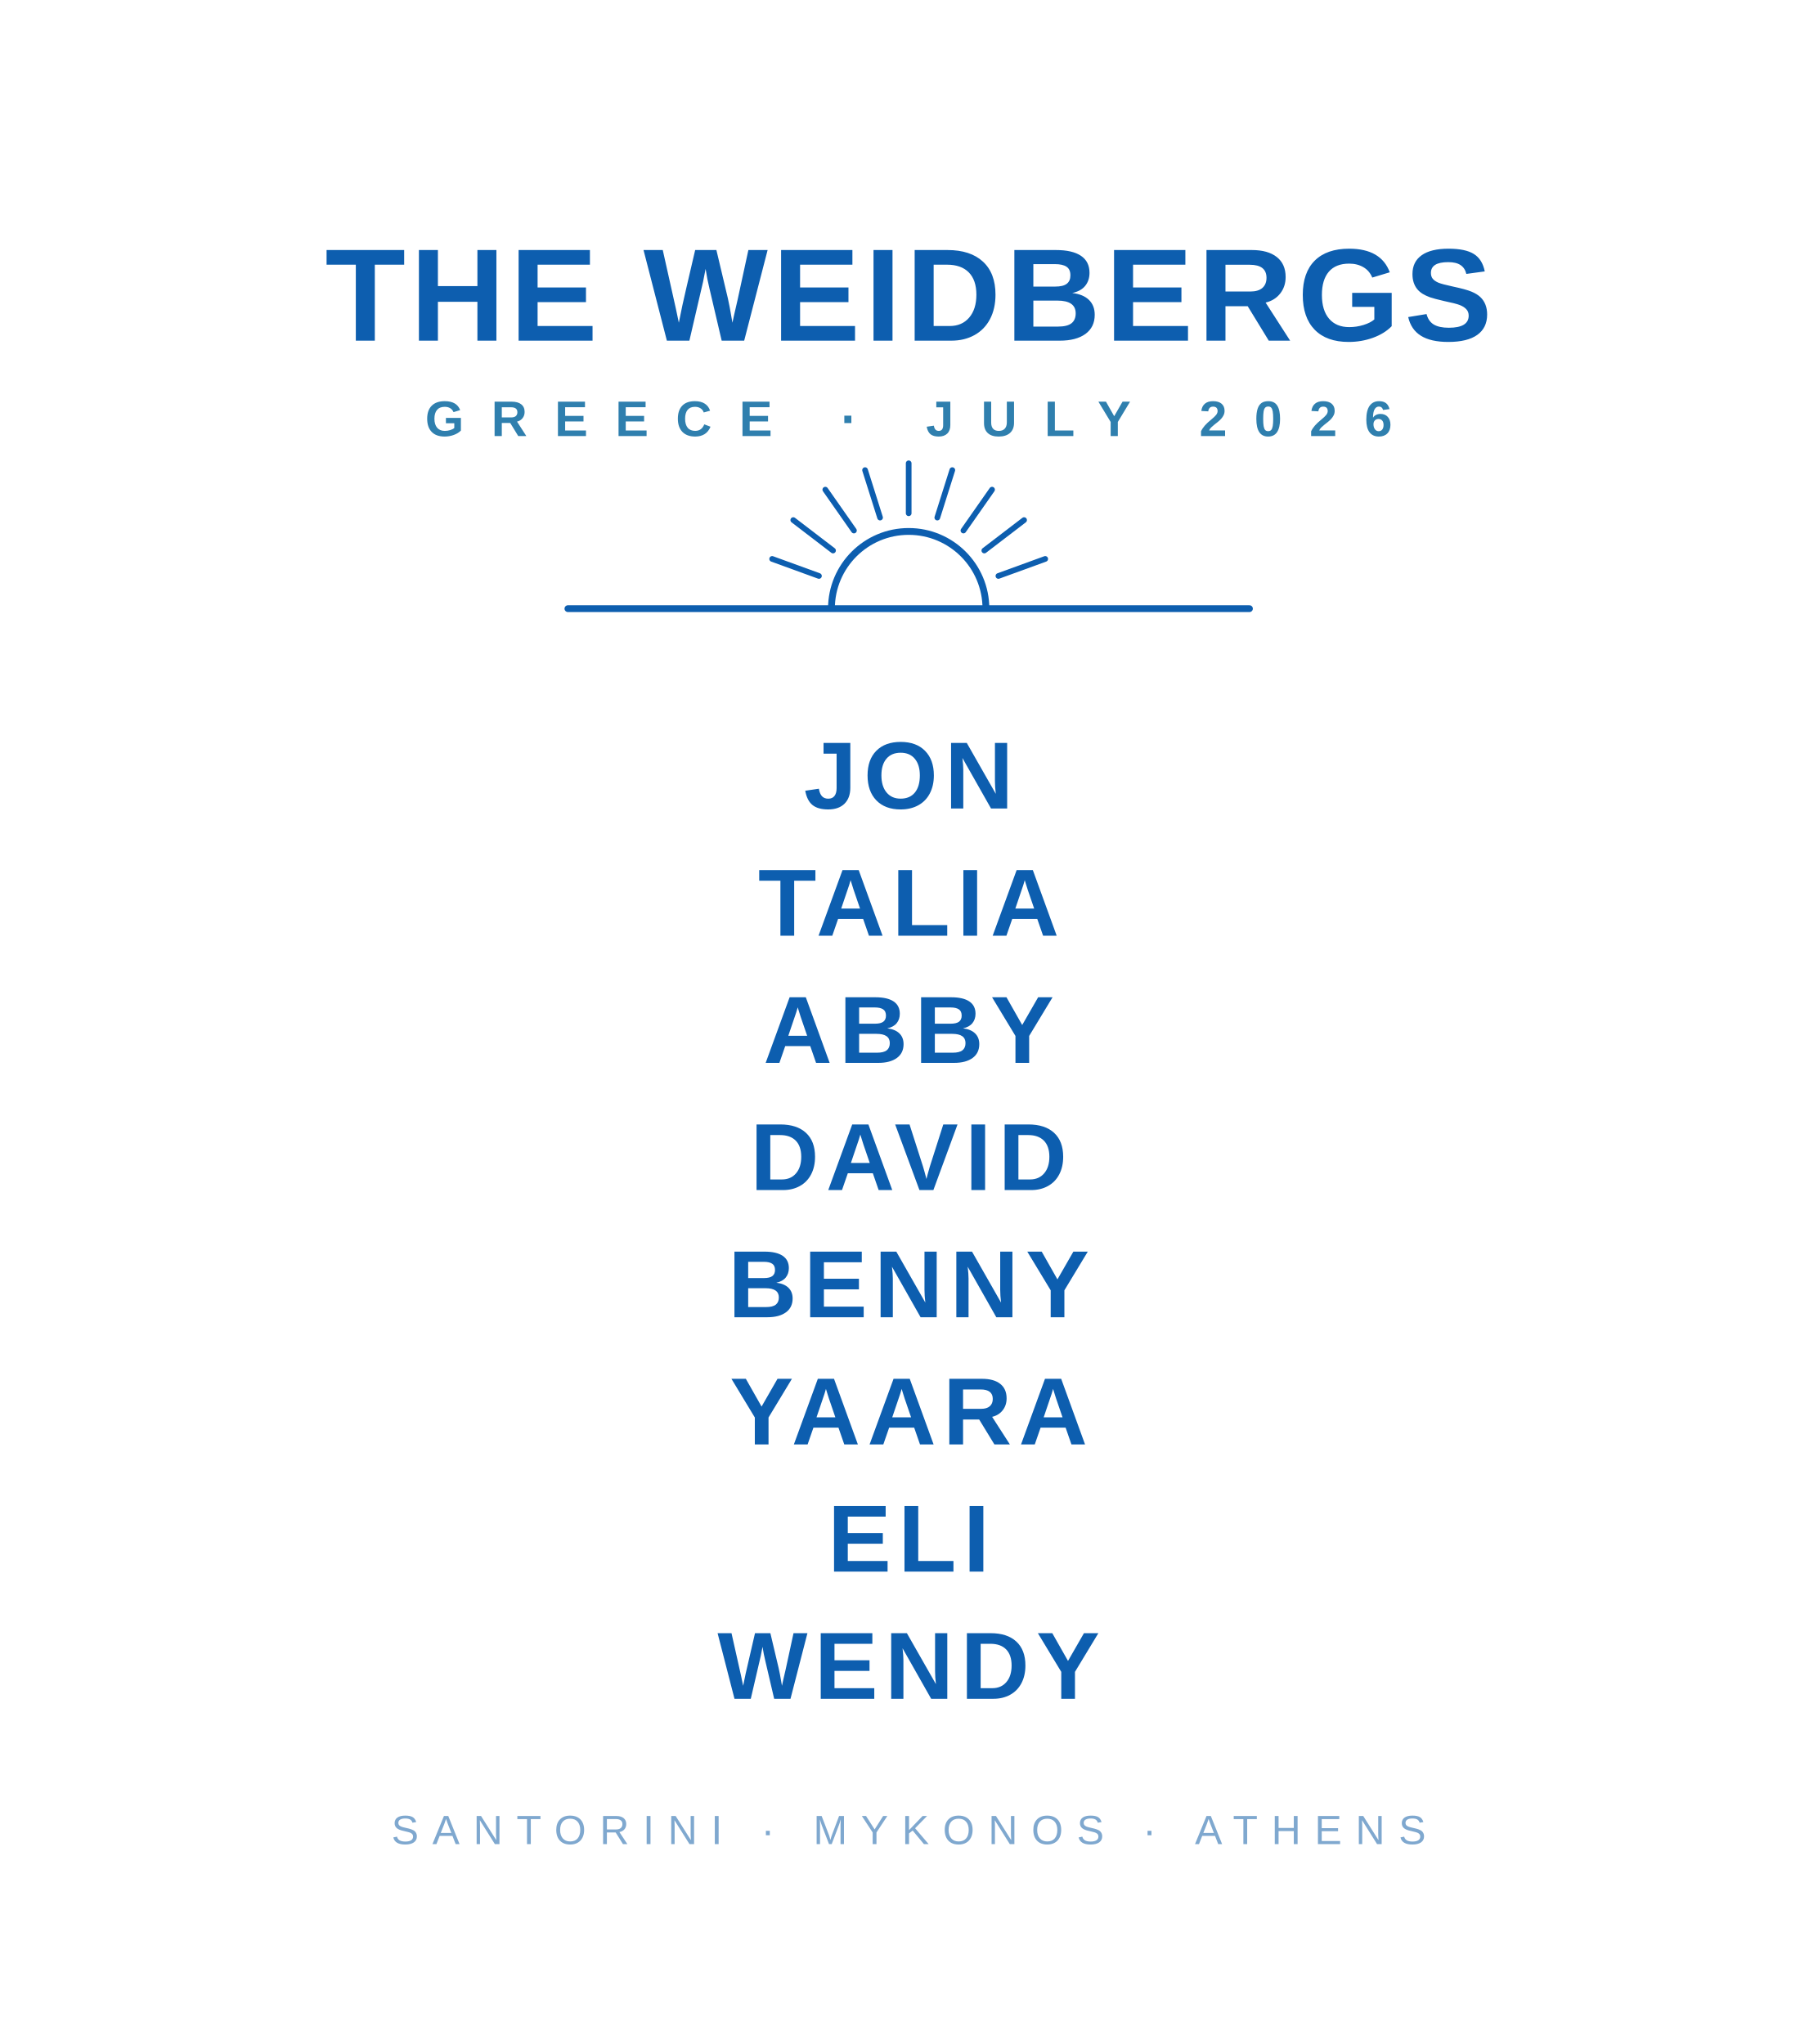
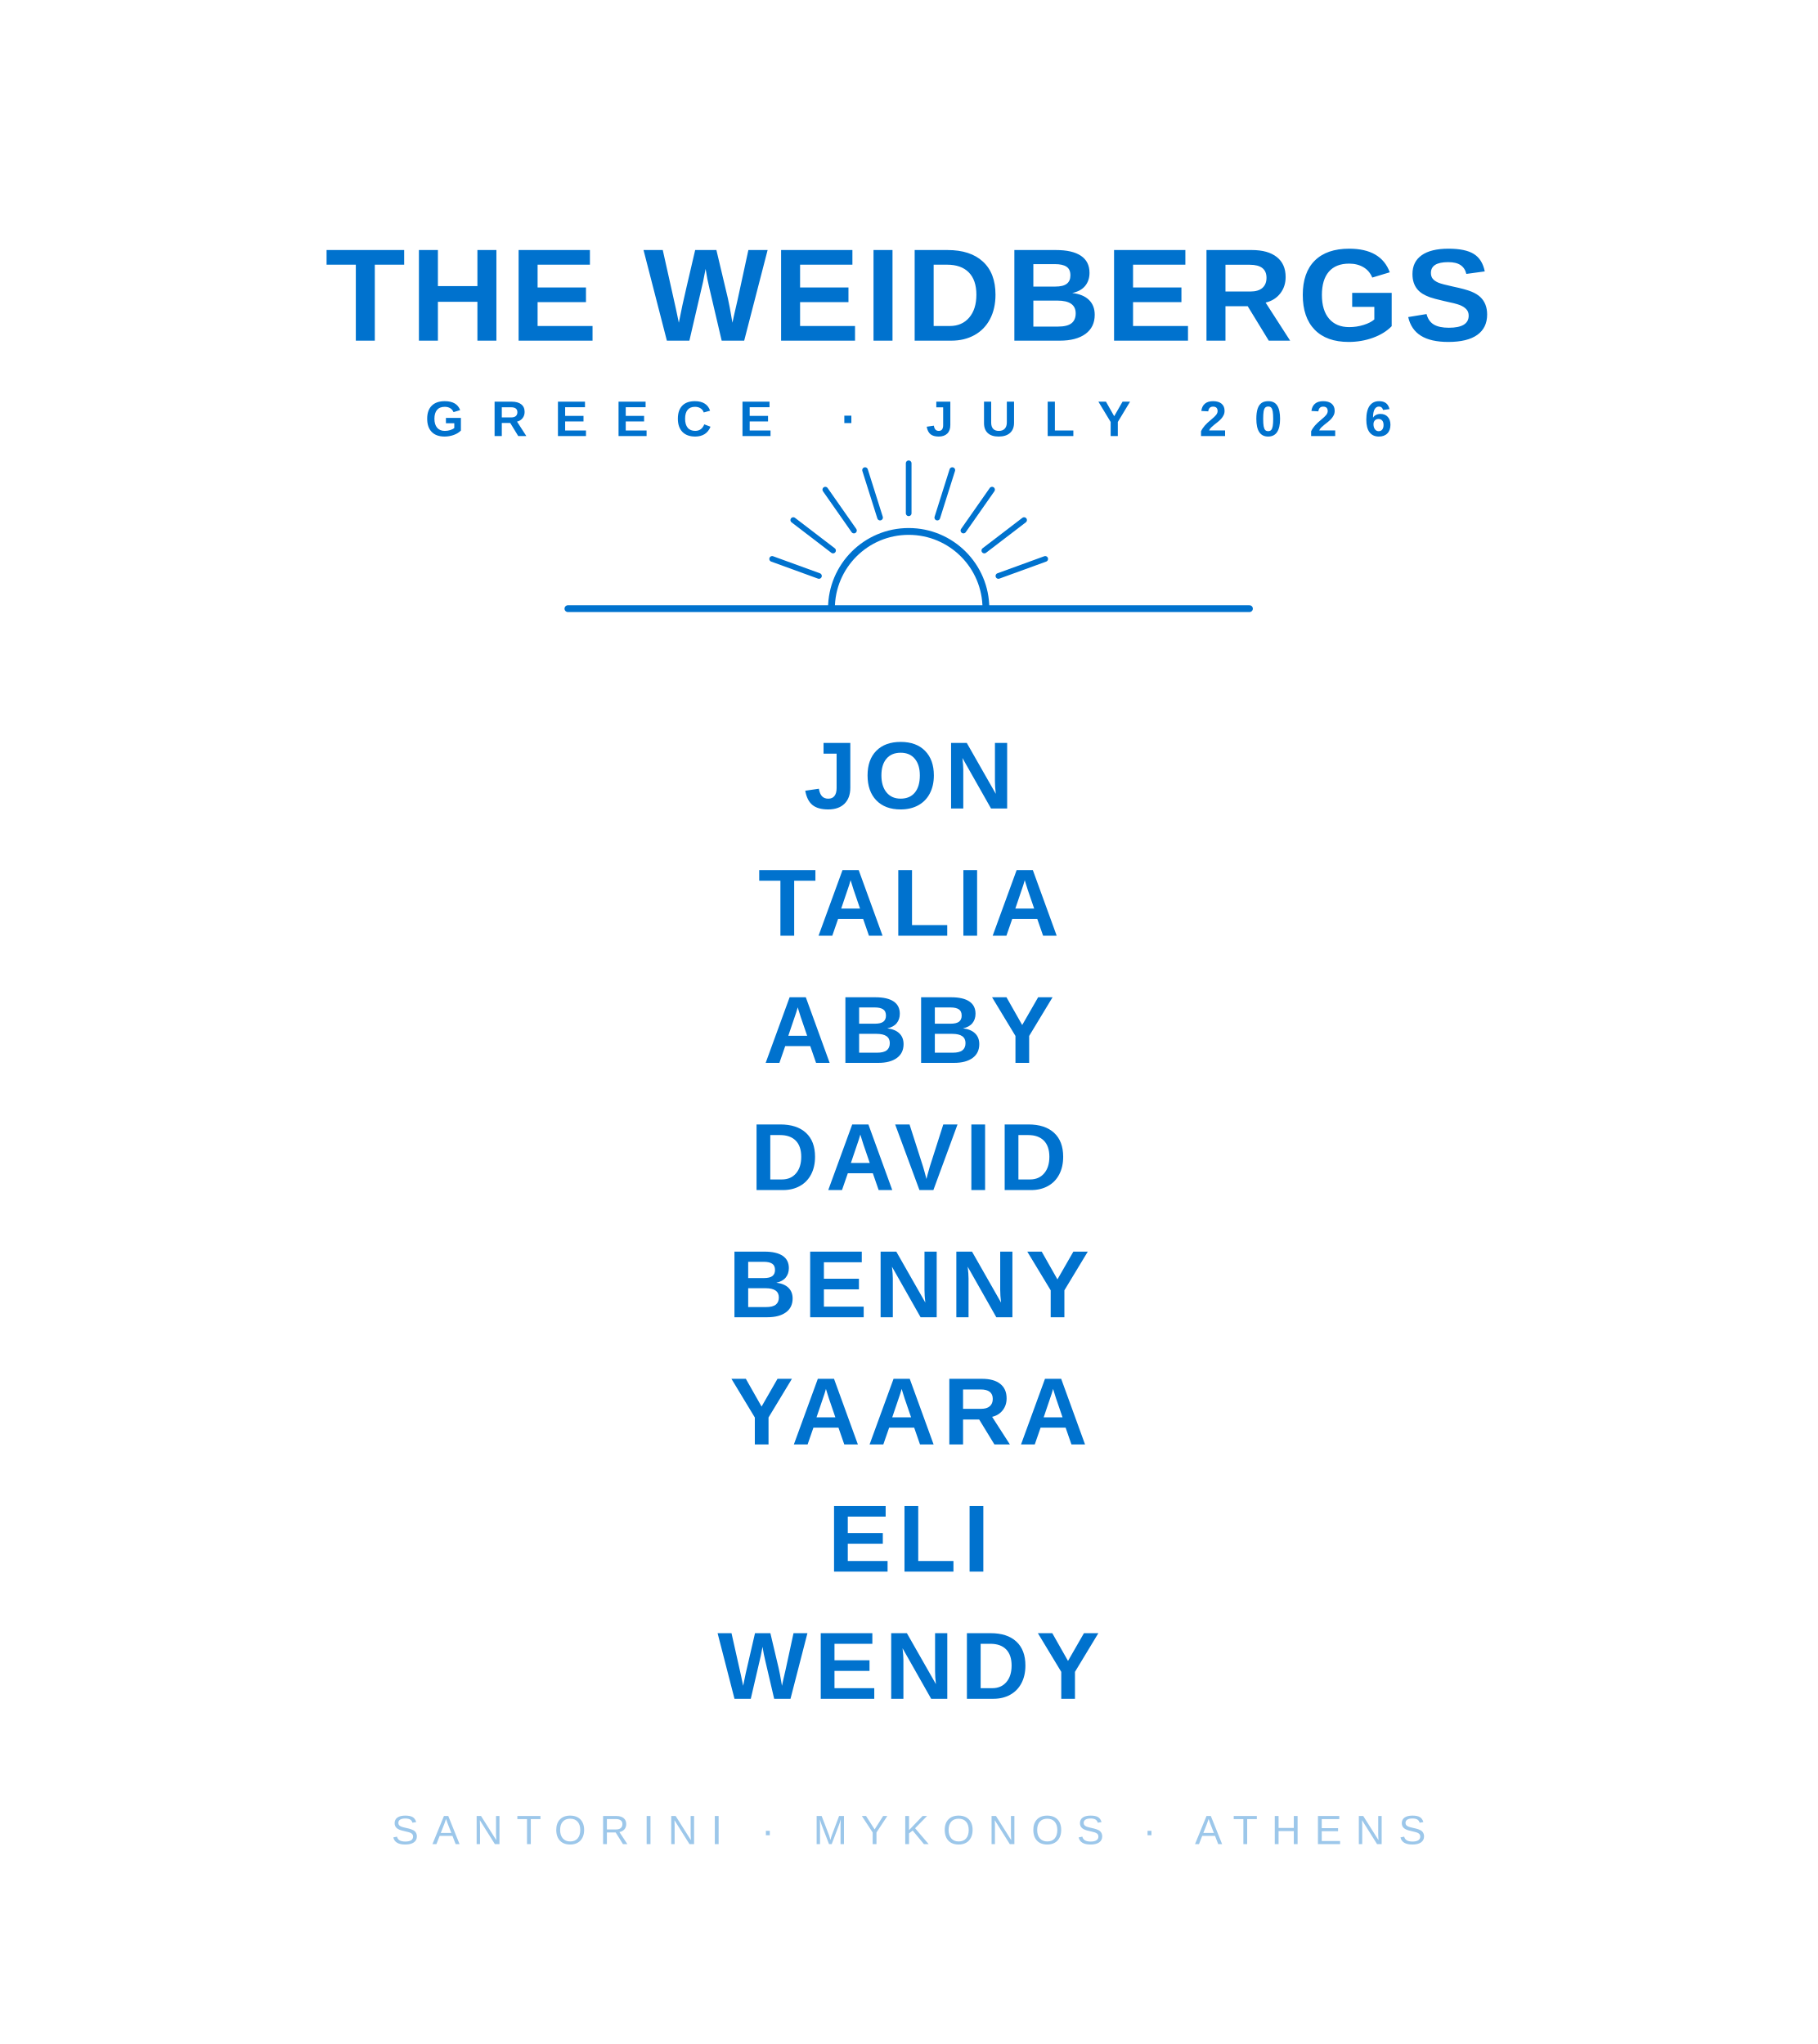
<svg xmlns="http://www.w3.org/2000/svg" width="800" height="900" viewBox="0 0 800 900">
-   <text x="400.0" y="150" text-anchor="middle" font-family="Arial,'Liberation Sans','DejaVu Sans',sans-serif" font-size="58" font-weight="800" letter-spacing="2" fill="#0d5eaf">THE WEIDBERGS</text>
-   <text x="400.0" y="192" text-anchor="middle" font-family="Arial,'Liberation Sans','DejaVu Sans',sans-serif" font-size="22" font-weight="600" letter-spacing="12" fill="#2f7fae">GREECE · JULY 2026</text>
-   <line x1="360.5" y1="253.6" x2="339.9" y2="246.1" stroke="#0d5eaf" stroke-width="2.5" stroke-linecap="round" />
-   <line x1="366.7" y1="242.4" x2="349.2" y2="229.0" stroke="#0d5eaf" stroke-width="2.5" stroke-linecap="round" />
-   <line x1="375.9" y1="233.6" x2="363.3" y2="215.6" stroke="#0d5eaf" stroke-width="2.5" stroke-linecap="round" />
-   <line x1="387.4" y1="227.9" x2="380.8" y2="207.0" stroke="#0d5eaf" stroke-width="2.5" stroke-linecap="round" />
-   <line x1="400.0" y1="226.0" x2="400.0" y2="204.0" stroke="#0d5eaf" stroke-width="2.5" stroke-linecap="round" />
-   <line x1="412.6" y1="227.9" x2="419.2" y2="207.0" stroke="#0d5eaf" stroke-width="2.5" stroke-linecap="round" />
-   <line x1="424.1" y1="233.6" x2="436.7" y2="215.6" stroke="#0d5eaf" stroke-width="2.5" stroke-linecap="round" />
-   <line x1="433.3" y1="242.4" x2="450.8" y2="229.0" stroke="#0d5eaf" stroke-width="2.5" stroke-linecap="round" />
-   <line x1="439.5" y1="253.6" x2="460.1" y2="246.1" stroke="#0d5eaf" stroke-width="2.5" stroke-linecap="round" />
-   <path d="M 366.0 268 a 34 34 0 0 1 68 0" fill="none" stroke="#0d5eaf" stroke-width="3" />
-   <line x1="250.0" y1="268" x2="550.0" y2="268" stroke="#0d5eaf" stroke-width="3" stroke-linecap="round" />
-   <text x="400.0" y="356" text-anchor="middle" font-family="Arial,'Liberation Sans','DejaVu Sans',sans-serif" font-size="42" font-weight="600" letter-spacing="3" fill="#0d5eaf">JON</text>
-   <text x="400.0" y="412" text-anchor="middle" font-family="Arial,'Liberation Sans','DejaVu Sans',sans-serif" font-size="42" font-weight="600" letter-spacing="3" fill="#0d5eaf">TALIA</text>
-   <text x="400.0" y="468" text-anchor="middle" font-family="Arial,'Liberation Sans','DejaVu Sans',sans-serif" font-size="42" font-weight="600" letter-spacing="3" fill="#0d5eaf">ABBY</text>
-   <text x="400.0" y="524" text-anchor="middle" font-family="Arial,'Liberation Sans','DejaVu Sans',sans-serif" font-size="42" font-weight="600" letter-spacing="3" fill="#0d5eaf">DAVID</text>
-   <text x="400.0" y="580" text-anchor="middle" font-family="Arial,'Liberation Sans','DejaVu Sans',sans-serif" font-size="42" font-weight="600" letter-spacing="3" fill="#0d5eaf">BENNY</text>
-   <text x="400.0" y="636" text-anchor="middle" font-family="Arial,'Liberation Sans','DejaVu Sans',sans-serif" font-size="42" font-weight="600" letter-spacing="3" fill="#0d5eaf">YAARA</text>
-   <text x="400.0" y="692" text-anchor="middle" font-family="Arial,'Liberation Sans','DejaVu Sans',sans-serif" font-size="42" font-weight="600" letter-spacing="3" fill="#0d5eaf">ELI</text>
-   <text x="400.0" y="748" text-anchor="middle" font-family="Arial,'Liberation Sans','DejaVu Sans',sans-serif" font-size="42" font-weight="600" letter-spacing="3" fill="#0d5eaf">WENDY</text>
-   <text x="400.0" y="812" text-anchor="middle" font-family="Arial,'Liberation Sans','DejaVu Sans',sans-serif" font-size="18" font-weight="500" letter-spacing="6" fill="#7fa8cf">SANTORINI · MYKONOS · ATHENS</text>
+   <text x="400.0" y="150" text-anchor="middle" font-family="Arial,'Liberation Sans','DejaVu Sans',sans-serif" font-size="58" font-weight="800" letter-spacing="2" fill="#0072ce">THE WEIDBERGS</text>
+   <text x="400.0" y="192" text-anchor="middle" font-family="Arial,'Liberation Sans','DejaVu Sans',sans-serif" font-size="22" font-weight="600" letter-spacing="12" fill="#0072ce">GREECE · JULY 2026</text>
+   <line x1="360.5" y1="253.6" x2="339.9" y2="246.1" stroke="#0072ce" stroke-width="2.5" stroke-linecap="round" />
+   <line x1="366.7" y1="242.4" x2="349.2" y2="229.0" stroke="#0072ce" stroke-width="2.5" stroke-linecap="round" />
+   <line x1="375.9" y1="233.6" x2="363.3" y2="215.6" stroke="#0072ce" stroke-width="2.5" stroke-linecap="round" />
+   <line x1="387.4" y1="227.9" x2="380.8" y2="207.0" stroke="#0072ce" stroke-width="2.5" stroke-linecap="round" />
+   <line x1="400.0" y1="226.0" x2="400.0" y2="204.0" stroke="#0072ce" stroke-width="2.5" stroke-linecap="round" />
+   <line x1="412.6" y1="227.9" x2="419.2" y2="207.0" stroke="#0072ce" stroke-width="2.5" stroke-linecap="round" />
+   <line x1="424.1" y1="233.6" x2="436.7" y2="215.6" stroke="#0072ce" stroke-width="2.5" stroke-linecap="round" />
+   <line x1="433.3" y1="242.4" x2="450.8" y2="229.0" stroke="#0072ce" stroke-width="2.5" stroke-linecap="round" />
+   <line x1="439.5" y1="253.6" x2="460.1" y2="246.1" stroke="#0072ce" stroke-width="2.5" stroke-linecap="round" />
+   <path d="M 366.0 268 a 34 34 0 0 1 68 0" fill="none" stroke="#0072ce" stroke-width="3" />
+   <line x1="250.0" y1="268" x2="550.0" y2="268" stroke="#0072ce" stroke-width="3" stroke-linecap="round" />
+   <text x="400.0" y="356" text-anchor="middle" font-family="Arial,'Liberation Sans','DejaVu Sans',sans-serif" font-size="42" font-weight="600" letter-spacing="3" fill="#0072ce">JON</text>
+   <text x="400.0" y="412" text-anchor="middle" font-family="Arial,'Liberation Sans','DejaVu Sans',sans-serif" font-size="42" font-weight="600" letter-spacing="3" fill="#0072ce">TALIA</text>
+   <text x="400.0" y="468" text-anchor="middle" font-family="Arial,'Liberation Sans','DejaVu Sans',sans-serif" font-size="42" font-weight="600" letter-spacing="3" fill="#0072ce">ABBY</text>
+   <text x="400.0" y="524" text-anchor="middle" font-family="Arial,'Liberation Sans','DejaVu Sans',sans-serif" font-size="42" font-weight="600" letter-spacing="3" fill="#0072ce">DAVID</text>
+   <text x="400.0" y="580" text-anchor="middle" font-family="Arial,'Liberation Sans','DejaVu Sans',sans-serif" font-size="42" font-weight="600" letter-spacing="3" fill="#0072ce">BENNY</text>
+   <text x="400.0" y="636" text-anchor="middle" font-family="Arial,'Liberation Sans','DejaVu Sans',sans-serif" font-size="42" font-weight="600" letter-spacing="3" fill="#0072ce">YAARA</text>
+   <text x="400.0" y="692" text-anchor="middle" font-family="Arial,'Liberation Sans','DejaVu Sans',sans-serif" font-size="42" font-weight="600" letter-spacing="3" fill="#0072ce">ELI</text>
+   <text x="400.0" y="748" text-anchor="middle" font-family="Arial,'Liberation Sans','DejaVu Sans',sans-serif" font-size="42" font-weight="600" letter-spacing="3" fill="#0072ce">WENDY</text>
+   <text x="400.0" y="812" text-anchor="middle" font-family="Arial,'Liberation Sans','DejaVu Sans',sans-serif" font-size="18" font-weight="500" letter-spacing="6" fill="#9cc7ea">SANTORINI · MYKONOS · ATHENS</text>
</svg>
